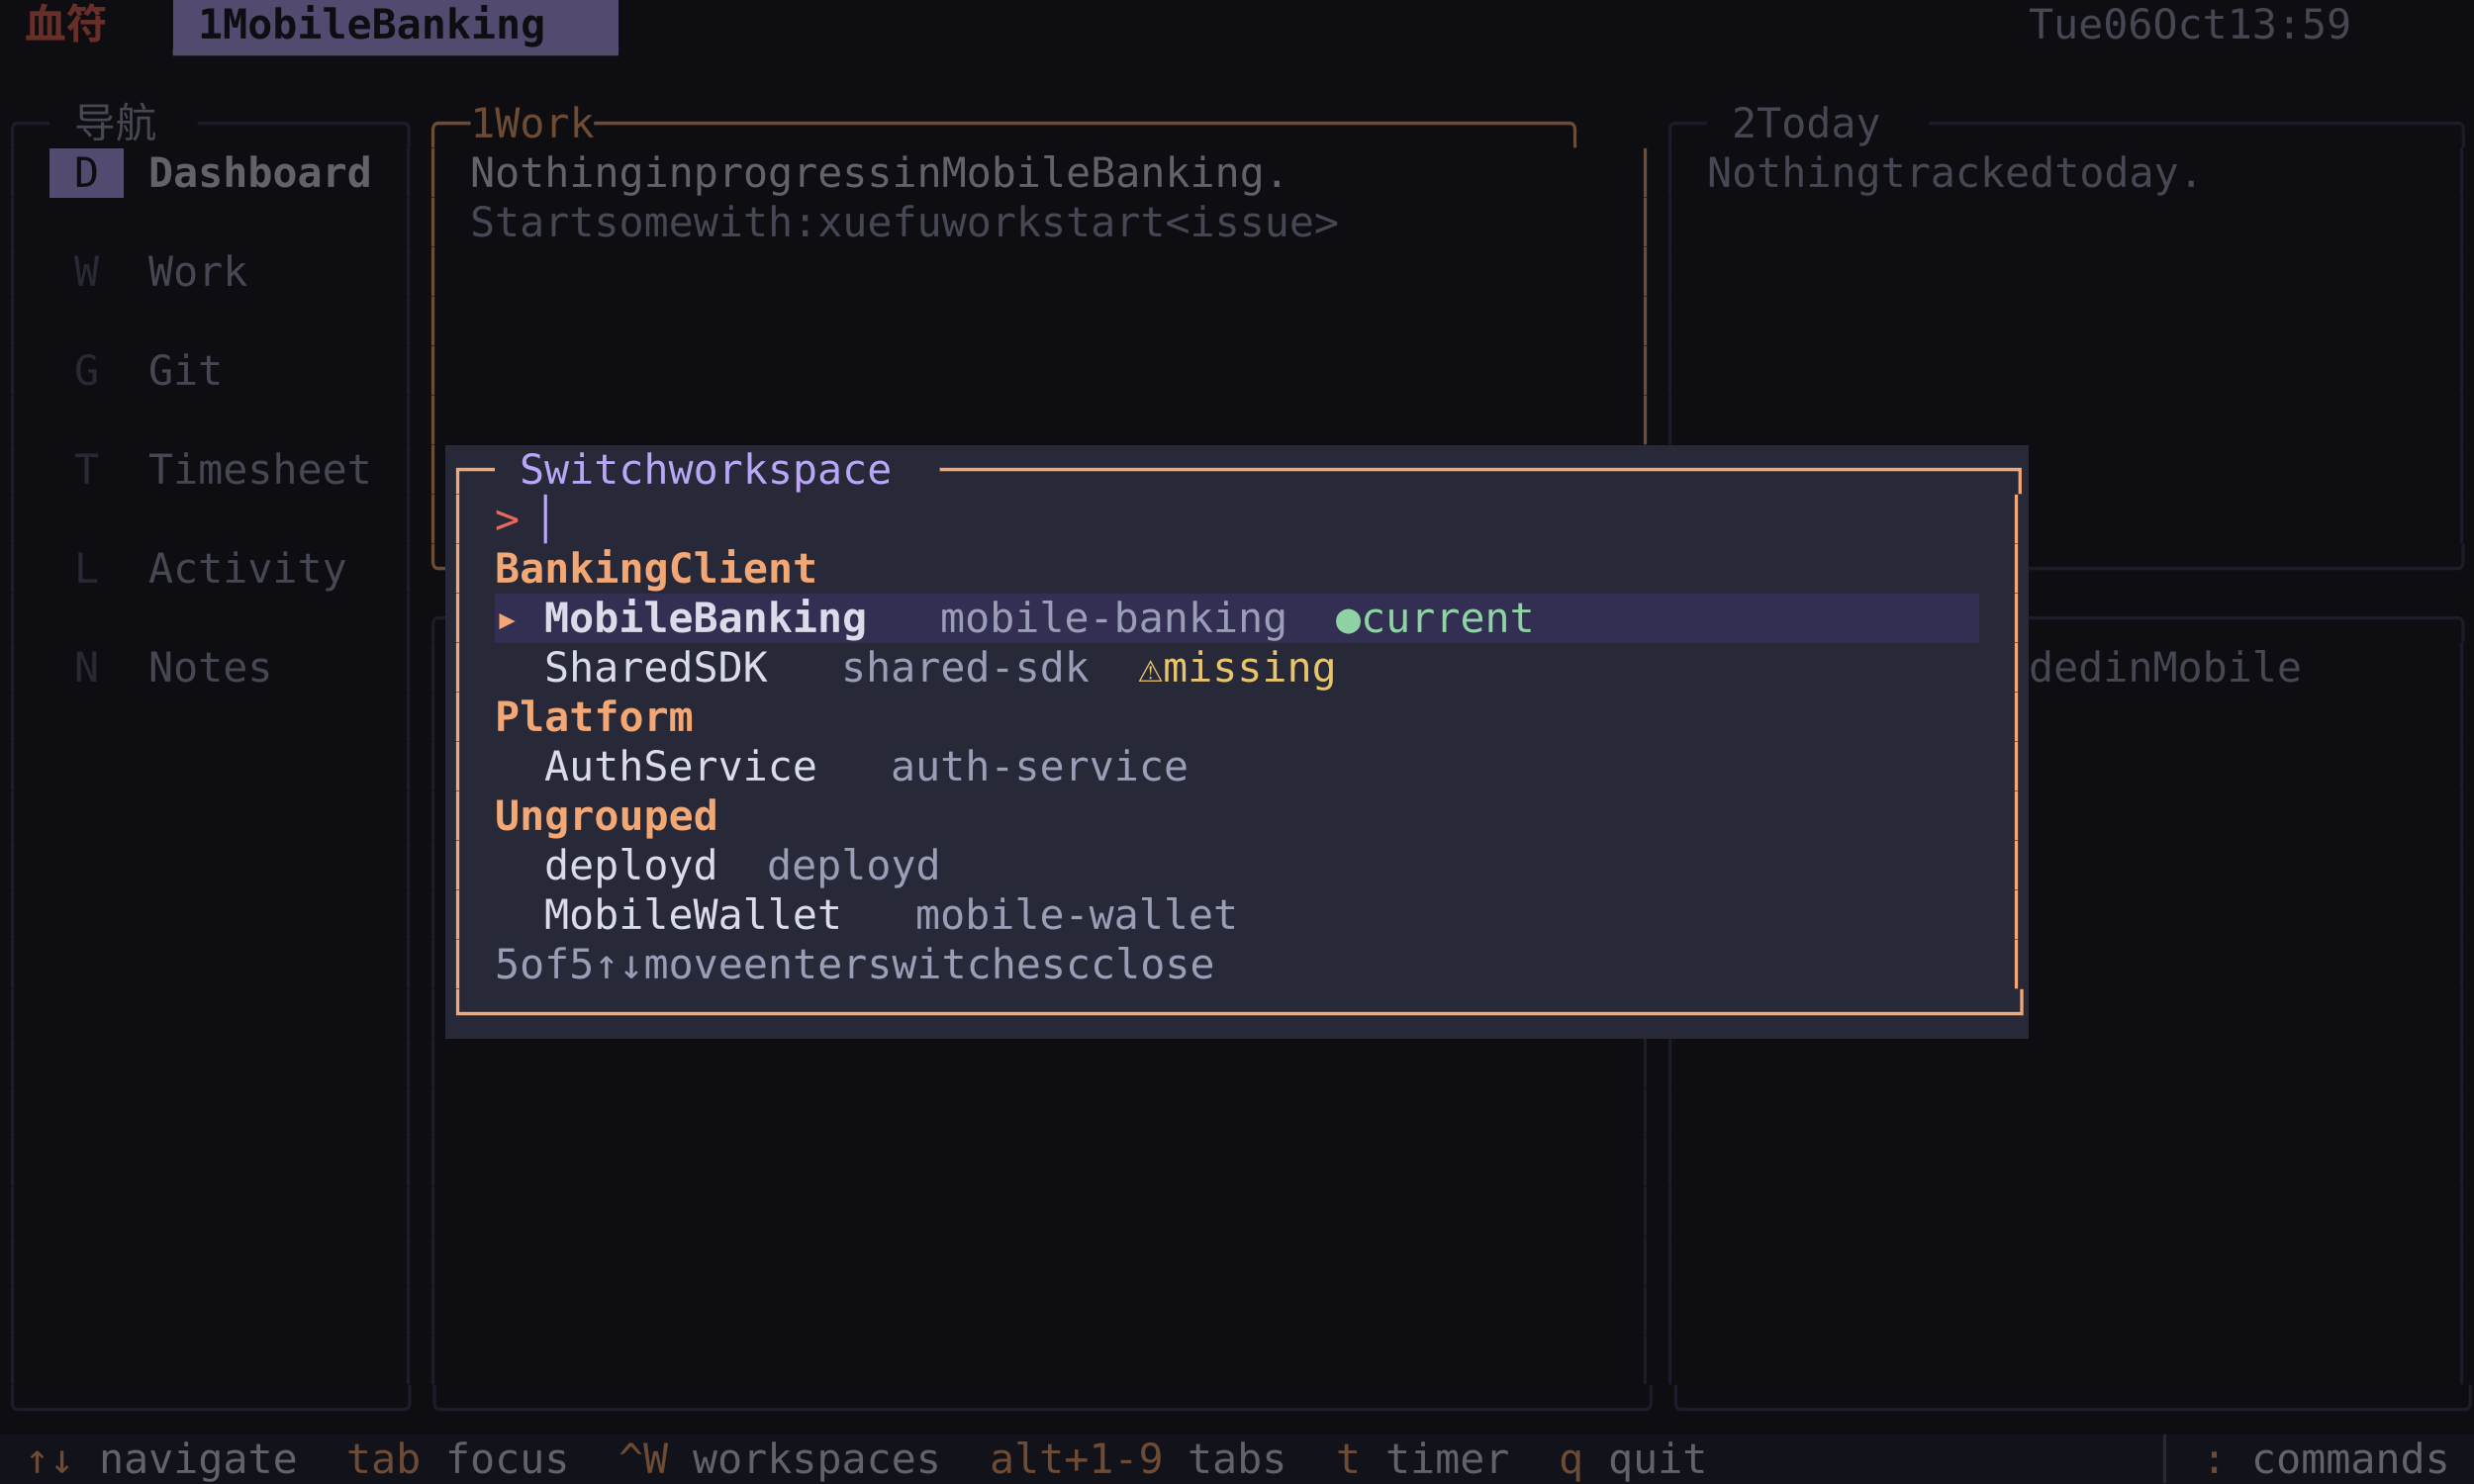
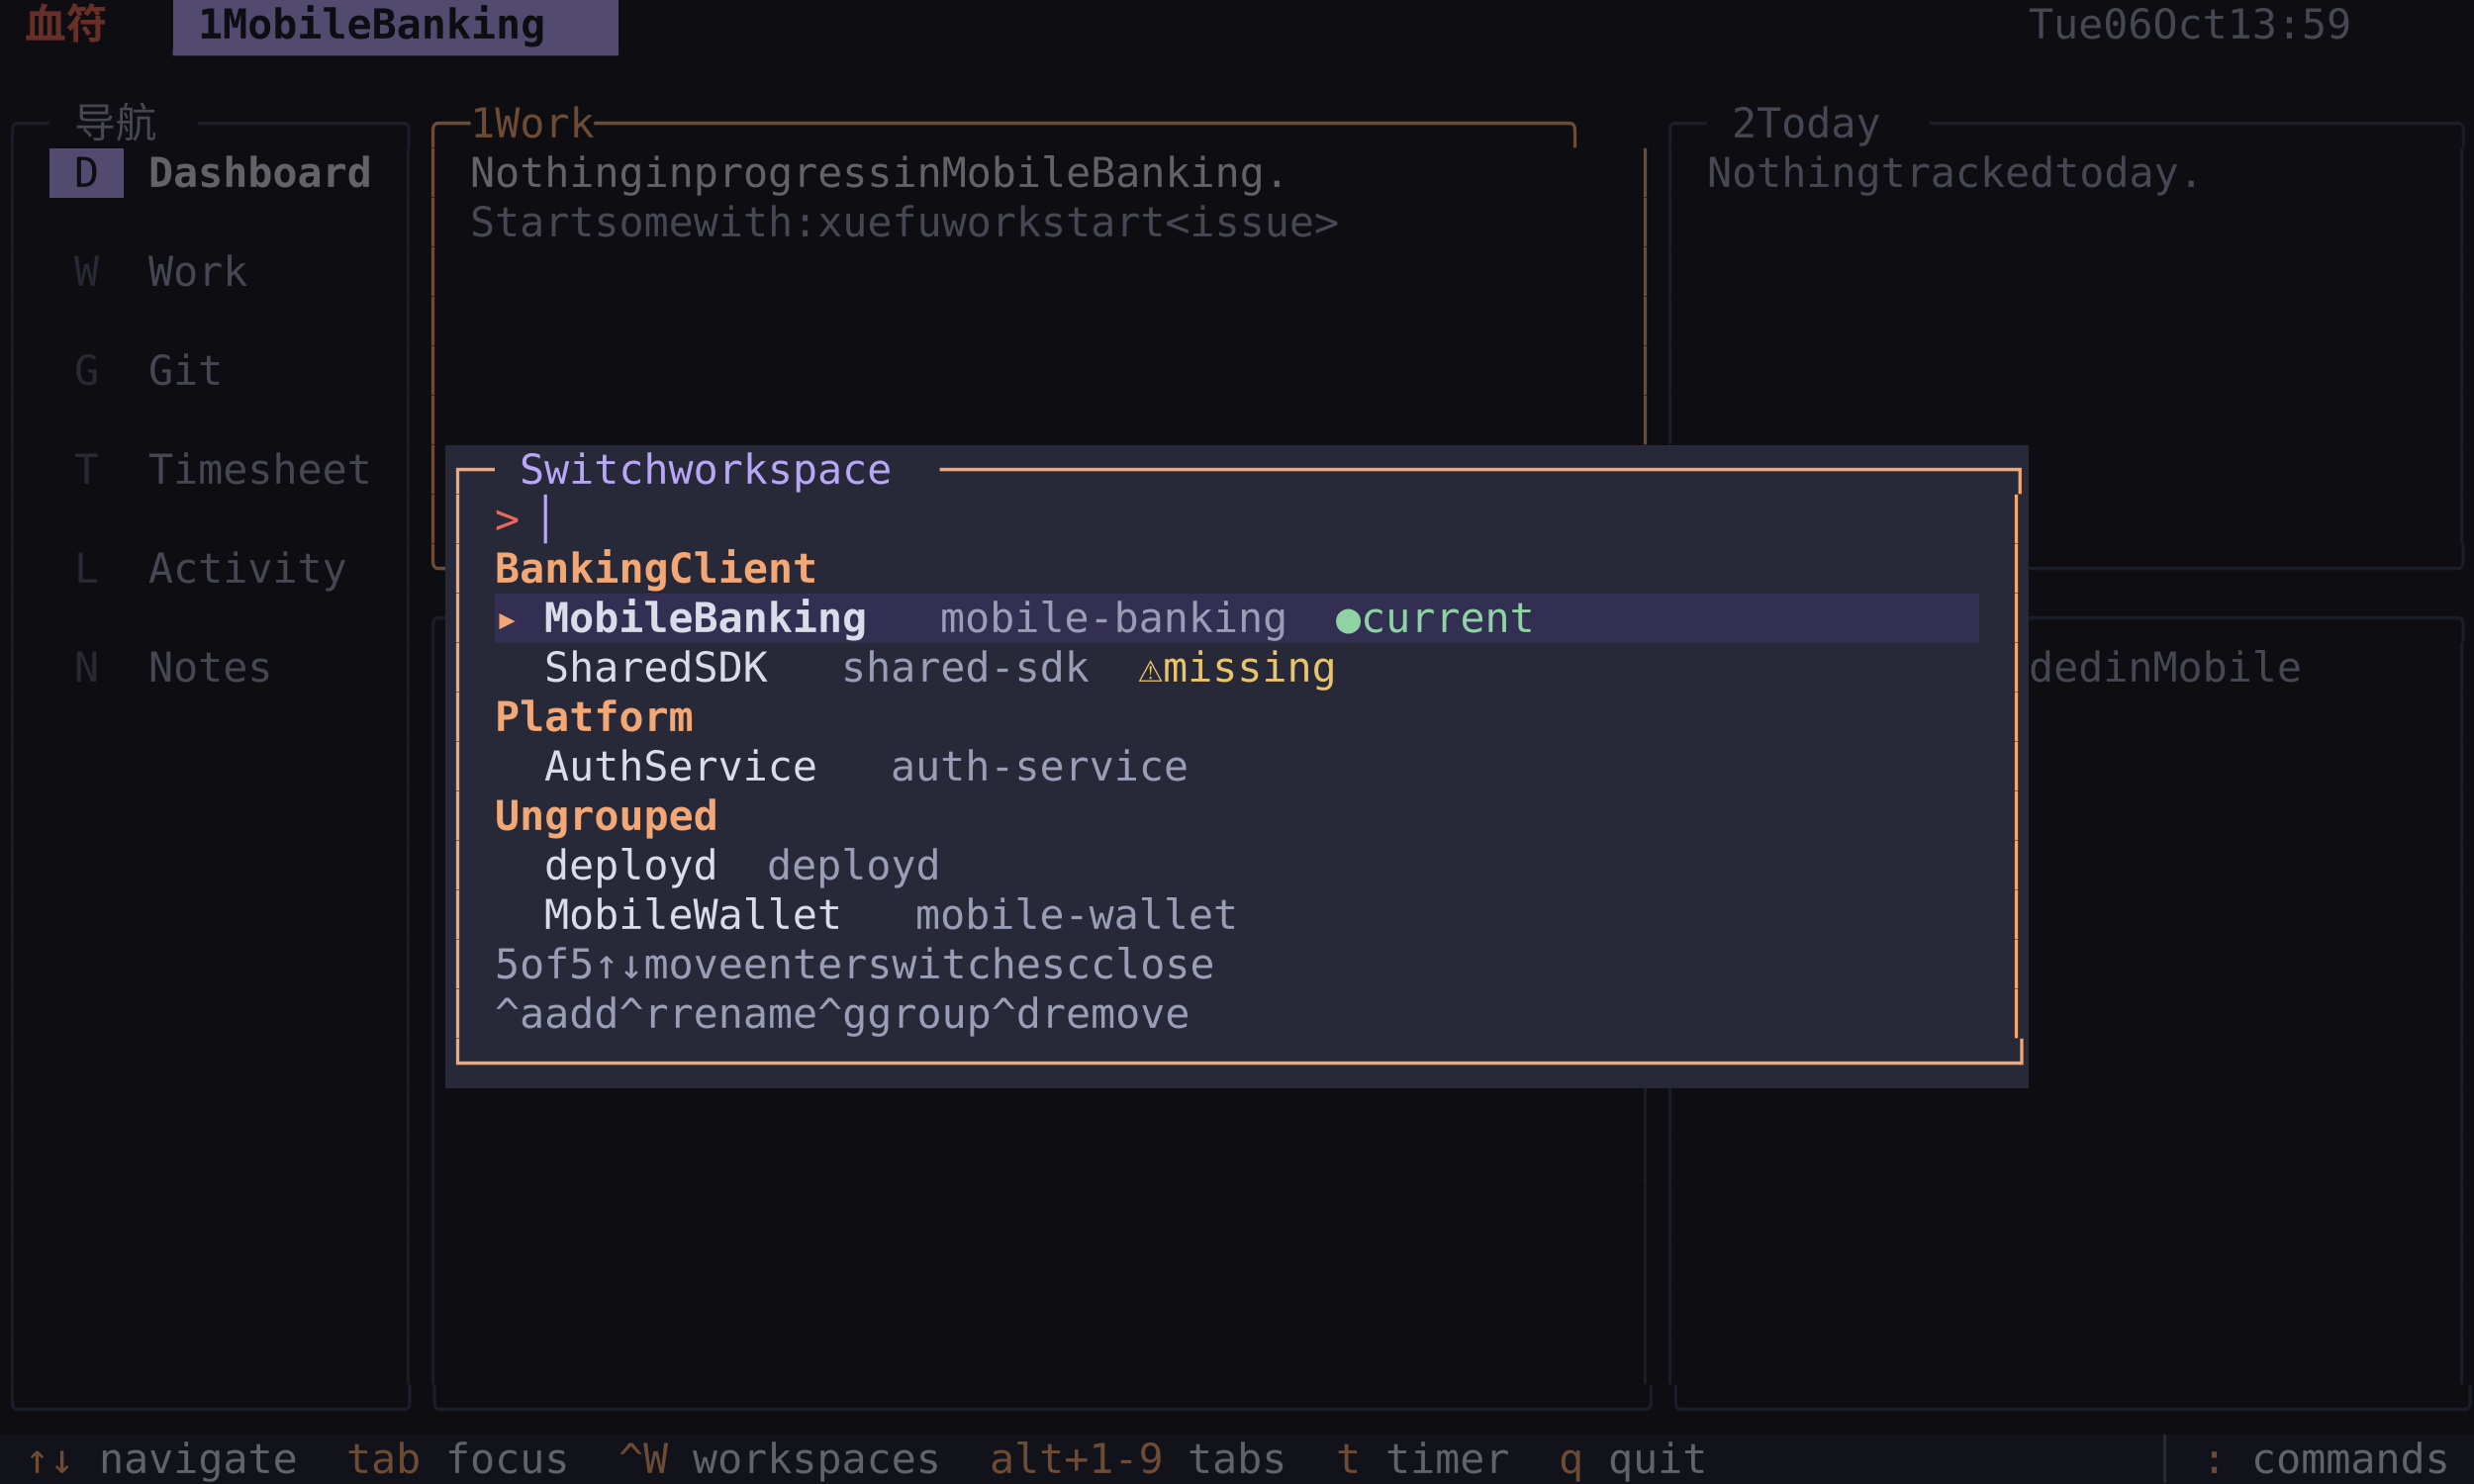
<svg xmlns="http://www.w3.org/2000/svg" width="900" height="540" viewBox="0 0 900 540" font-family="Menlo, 'DejaVu Sans Mono', 'Hiragino Sans GB', 'Noto Sans CJK SC', 'PingFang SC', monospace" font-size="15">
  <rect x="0" y="0" width="9" height="18" fill="#0d0d12" />
  <rect x="9" y="0" width="36" height="18" fill="#0d0d12" />
  <text x="9 27" y="14" fill="#682f29" font-weight="bold">血符</text>
  <rect x="45" y="0" width="18" height="18" fill="#0d0d12" />
  <rect x="63" y="0" width="162" height="18" fill="#534b6f" />
  <text x="72 90 99 108 117 126 135 153 162 171 180 189 198 207" y="14" fill="#0d0d12" font-weight="bold">1MobileBanking</text>
  <rect x="225" y="0" width="513" height="18" fill="#0d0d12" />
  <rect x="738" y="0" width="153" height="18" fill="#0d0d12" />
  <text x="738 747 756 774 783 801 810 819 846 855 864 873 882" y="14" fill="#454752">Tue06Oct13:59</text>
  <rect x="891" y="0" width="9" height="18" fill="#0d0d12" />
  <rect x="0" y="18" width="9" height="18" fill="#0d0d12" />
  <rect x="9" y="18" width="216" height="18" fill="#0d0d12" />
  <text x="63 72 81 90 99 108 117 126 135 144 153 162 171 180 189 198 207 216" y="32" fill="#534b6f">▔▔▔▔▔▔▔▔▔▔▔▔▔▔▔▔▔▔</text>
  <rect x="225" y="18" width="675" height="18" fill="#0d0d12" />
  <rect x="0" y="36" width="18" height="18" fill="#0d0d12" />
  <text x="0 9" y="50" fill="#1b1d29">╭─</text>
  <rect x="18" y="36" width="54" height="18" fill="#0d0d12" />
  <text x="27 45" y="50" fill="#454752">导航</text>
  <rect x="72" y="36" width="81" height="18" fill="#0d0d12" />
  <text x="72 81 90 99 108 117 126 135 144" y="50" fill="#1b1d29">────────╮</text>
  <rect x="153" y="36" width="450" height="18" fill="#0d0d12" />
  <text x="153 162 180 198 207 216 225 243 252 261 270 279 288 297 306 315 324 333 342 351 360 369 378 387 396 405 414 423 432 441 450 459 468 477 486 495 504 513 522 531 540 549 558 567 576 585 594" y="50" fill="#6d4b34">╭─1Work───────────────────────────────────────╮</text>
  <rect x="603" y="36" width="18" height="18" fill="#0d0d12" />
  <text x="603 612" y="50" fill="#1b1d29">╭─</text>
  <rect x="621" y="36" width="81" height="18" fill="#0d0d12" />
  <text x="630 648 657 666 675 684" y="50" fill="#454752">2Today</text>
  <rect x="702" y="36" width="198" height="18" fill="#0d0d12" />
  <text x="702 711 720 729 738 747 756 765 774 783 792 801 810 819 828 837 846 855 864 873 882 891" y="50" fill="#1b1d29">─────────────────────╮</text>
  <rect x="0" y="54" width="9" height="18" fill="#0d0d12" />
  <text x="0" y="68" fill="#1b1d29">│</text>
  <rect x="9" y="54" width="9" height="18" fill="#0d0d12" />
  <rect x="18" y="54" width="27" height="18" fill="#534b6f" />
  <text x="27" y="68" fill="#0d0d12">D</text>
  <rect x="45" y="54" width="90" height="18" fill="#0d0d12" />
  <text x="54 63 72 81 90 99 108 117 126" y="68" fill="#626369" font-weight="bold">Dashboard</text>
  <rect x="135" y="54" width="9" height="18" fill="#0d0d12" />
  <rect x="144" y="54" width="9" height="18" fill="#0d0d12" />
  <text x="144" y="68" fill="#1b1d29">│</text>
  <rect x="153" y="54" width="9" height="18" fill="#0d0d12" />
  <text x="153" y="68" fill="#6d4b34">│</text>
  <rect x="162" y="54" width="9" height="18" fill="#0d0d12" />
  <rect x="171" y="54" width="342" height="18" fill="#0d0d12" />
  <text x="171 180 189 198 207 216 225 243 252 270 279 288 297 306 315 324 333 351 360 378 387 396 405 414 423 441 450 459 468 477 486 495 504" y="68" fill="#626369">NothinginprogressinMobileBanking.</text>
  <rect x="513" y="54" width="81" height="18" fill="#0d0d12" />
  <rect x="594" y="54" width="9" height="18" fill="#0d0d12" />
  <text x="594" y="68" fill="#6d4b34">│</text>
  <rect x="603" y="54" width="9" height="18" fill="#0d0d12" />
  <text x="603" y="68" fill="#1b1d29">│</text>
  <rect x="612" y="54" width="9" height="18" fill="#0d0d12" />
  <rect x="621" y="54" width="198" height="18" fill="#0d0d12" />
  <text x="621 630 639 648 657 666 675 693 702 711 720 729 738 747 765 774 783 792 801 810" y="68" fill="#454752">Nothingtrackedtoday.</text>
  <rect x="819" y="54" width="72" height="18" fill="#0d0d12" />
  <rect x="891" y="54" width="9" height="18" fill="#0d0d12" />
  <text x="891" y="68" fill="#1b1d29">│</text>
  <rect x="0" y="72" width="9" height="18" fill="#0d0d12" />
  <text x="0" y="86" fill="#1b1d29">│</text>
  <rect x="9" y="72" width="135" height="18" fill="#0d0d12" />
  <rect x="144" y="72" width="9" height="18" fill="#0d0d12" />
  <text x="144" y="86" fill="#1b1d29">│</text>
  <rect x="153" y="72" width="9" height="18" fill="#0d0d12" />
  <text x="153" y="86" fill="#6d4b34">│</text>
  <rect x="162" y="72" width="9" height="18" fill="#0d0d12" />
  <rect x="171" y="72" width="369" height="18" fill="#0d0d12" />
  <text x="171 180 189 198 207 225 234 243 252 270 279 288 297 306 324 333 342 351 360 378 387 396 405 423 432 441 450 459 477 486 495 504 513 522 531" y="86" fill="#454752">Startsomewith:xuefuworkstart&lt;issue&gt;</text>
  <rect x="540" y="72" width="54" height="18" fill="#0d0d12" />
  <rect x="594" y="72" width="9" height="18" fill="#0d0d12" />
  <text x="594" y="86" fill="#6d4b34">│</text>
  <rect x="603" y="72" width="9" height="18" fill="#0d0d12" />
  <text x="603" y="86" fill="#1b1d29">│</text>
  <rect x="612" y="72" width="279" height="18" fill="#0d0d12" />
  <rect x="891" y="72" width="9" height="18" fill="#0d0d12" />
  <text x="891" y="86" fill="#1b1d29">│</text>
  <rect x="0" y="90" width="9" height="18" fill="#0d0d12" />
  <text x="0" y="104" fill="#1b1d29">│</text>
  <rect x="9" y="90" width="9" height="18" fill="#0d0d12" />
  <rect x="18" y="90" width="27" height="18" fill="#0d0d12" />
  <text x="27" y="104" fill="#282935">W</text>
  <rect x="45" y="90" width="45" height="18" fill="#0d0d12" />
  <text x="54 63 72 81" y="104" fill="#454752">Work</text>
  <rect x="90" y="90" width="54" height="18" fill="#0d0d12" />
  <rect x="144" y="90" width="9" height="18" fill="#0d0d12" />
  <text x="144" y="104" fill="#1b1d29">│</text>
  <rect x="153" y="90" width="9" height="18" fill="#0d0d12" />
  <text x="153" y="104" fill="#6d4b34">│</text>
  <rect x="162" y="90" width="432" height="18" fill="#0d0d12" />
  <rect x="594" y="90" width="9" height="18" fill="#0d0d12" />
  <text x="594" y="104" fill="#6d4b34">│</text>
  <rect x="603" y="90" width="9" height="18" fill="#0d0d12" />
  <text x="603" y="104" fill="#1b1d29">│</text>
  <rect x="612" y="90" width="279" height="18" fill="#0d0d12" />
  <rect x="891" y="90" width="9" height="18" fill="#0d0d12" />
  <text x="891" y="104" fill="#1b1d29">│</text>
  <rect x="0" y="108" width="9" height="18" fill="#0d0d12" />
  <text x="0" y="122" fill="#1b1d29">│</text>
  <rect x="9" y="108" width="135" height="18" fill="#0d0d12" />
  <rect x="144" y="108" width="9" height="18" fill="#0d0d12" />
  <text x="144" y="122" fill="#1b1d29">│</text>
  <rect x="153" y="108" width="9" height="18" fill="#0d0d12" />
  <text x="153" y="122" fill="#6d4b34">│</text>
  <rect x="162" y="108" width="432" height="18" fill="#0d0d12" />
  <rect x="594" y="108" width="9" height="18" fill="#0d0d12" />
  <text x="594" y="122" fill="#6d4b34">│</text>
  <rect x="603" y="108" width="9" height="18" fill="#0d0d12" />
  <text x="603" y="122" fill="#1b1d29">│</text>
  <rect x="612" y="108" width="279" height="18" fill="#0d0d12" />
  <rect x="891" y="108" width="9" height="18" fill="#0d0d12" />
  <text x="891" y="122" fill="#1b1d29">│</text>
  <rect x="0" y="126" width="9" height="18" fill="#0d0d12" />
  <text x="0" y="140" fill="#1b1d29">│</text>
  <rect x="9" y="126" width="9" height="18" fill="#0d0d12" />
  <rect x="18" y="126" width="27" height="18" fill="#0d0d12" />
  <text x="27" y="140" fill="#282935">G</text>
  <rect x="45" y="126" width="36" height="18" fill="#0d0d12" />
  <text x="54 63 72" y="140" fill="#454752">Git</text>
  <rect x="81" y="126" width="63" height="18" fill="#0d0d12" />
  <rect x="144" y="126" width="9" height="18" fill="#0d0d12" />
  <text x="144" y="140" fill="#1b1d29">│</text>
  <rect x="153" y="126" width="9" height="18" fill="#0d0d12" />
  <text x="153" y="140" fill="#6d4b34">│</text>
  <rect x="162" y="126" width="432" height="18" fill="#0d0d12" />
  <rect x="594" y="126" width="9" height="18" fill="#0d0d12" />
  <text x="594" y="140" fill="#6d4b34">│</text>
  <rect x="603" y="126" width="9" height="18" fill="#0d0d12" />
  <text x="603" y="140" fill="#1b1d29">│</text>
  <rect x="612" y="126" width="279" height="18" fill="#0d0d12" />
  <rect x="891" y="126" width="9" height="18" fill="#0d0d12" />
  <text x="891" y="140" fill="#1b1d29">│</text>
  <rect x="0" y="144" width="9" height="18" fill="#0d0d12" />
  <text x="0" y="158" fill="#1b1d29">│</text>
  <rect x="9" y="144" width="135" height="18" fill="#0d0d12" />
  <rect x="144" y="144" width="9" height="18" fill="#0d0d12" />
  <text x="144" y="158" fill="#1b1d29">│</text>
  <rect x="153" y="144" width="9" height="18" fill="#0d0d12" />
  <text x="153" y="158" fill="#6d4b34">│</text>
  <rect x="162" y="144" width="432" height="18" fill="#0d0d12" />
  <rect x="594" y="144" width="9" height="18" fill="#0d0d12" />
  <text x="594" y="158" fill="#6d4b34">│</text>
  <rect x="603" y="144" width="9" height="18" fill="#0d0d12" />
  <text x="603" y="158" fill="#1b1d29">│</text>
  <rect x="612" y="144" width="279" height="18" fill="#0d0d12" />
  <rect x="891" y="144" width="9" height="18" fill="#0d0d12" />
  <text x="891" y="158" fill="#1b1d29">│</text>
  <rect x="0" y="162" width="9" height="18" fill="#0d0d12" />
  <text x="0" y="176" fill="#1b1d29">│</text>
  <rect x="9" y="162" width="9" height="18" fill="#0d0d12" />
  <rect x="18" y="162" width="27" height="18" fill="#0d0d12" />
  <text x="27" y="176" fill="#282935">T</text>
  <rect x="45" y="162" width="90" height="18" fill="#0d0d12" />
  <text x="54 63 72 81 90 99 108 117 126" y="176" fill="#454752">Timesheet</text>
  <rect x="135" y="162" width="9" height="18" fill="#0d0d12" />
  <rect x="144" y="162" width="9" height="18" fill="#0d0d12" />
  <text x="144" y="176" fill="#1b1d29">│</text>
  <rect x="153" y="162" width="9" height="18" fill="#0d0d12" />
  <text x="153" y="176" fill="#6d4b34">│</text>
  <rect x="162" y="162" width="18" height="18" fill="#272939" />
  <text x="162 171" y="176" fill="#f2a774">┌─</text>
  <rect x="180" y="162" width="162" height="18" fill="#272939" />
  <text x="189 198 207 216 225 234 252 261 270 279 288 297 306 315 324" y="176" fill="#b8a6f6">Switchworkspace</text>
  <rect x="342" y="162" width="396" height="18" fill="#272939" />
  <text x="342 351 360 369 378 387 396 405 414 423 432 441 450 459 468 477 486 495 504 513 522 531 540 549 558 567 576 585 594 603 612 621 630 639 648 657 666 675 684 693 702 711 720 729" y="176" fill="#f2a774">───────────────────────────────────────────┐</text>
  <rect x="738" y="162" width="153" height="18" fill="#0d0d12" />
  <rect x="891" y="162" width="9" height="18" fill="#0d0d12" />
  <text x="891" y="176" fill="#1b1d29">│</text>
  <rect x="0" y="180" width="9" height="18" fill="#0d0d12" />
  <text x="0" y="194" fill="#1b1d29">│</text>
  <rect x="9" y="180" width="135" height="18" fill="#0d0d12" />
  <rect x="144" y="180" width="9" height="18" fill="#0d0d12" />
  <text x="144" y="194" fill="#1b1d29">│</text>
  <rect x="153" y="180" width="9" height="18" fill="#0d0d12" />
  <text x="153" y="194" fill="#6d4b34">│</text>
  <rect x="162" y="180" width="9" height="18" fill="#272939" />
  <text x="162" y="194" fill="#f2a774">│</text>
  <rect x="171" y="180" width="9" height="18" fill="#272939" />
  <rect x="180" y="180" width="18" height="18" fill="#272939" />
  <text x="180" y="194" fill="#e8685c">&gt;</text>
  <rect x="198" y="180" width="9" height="18" fill="#272939" />
  <text x="198" y="194" fill="#b8a6f6">▏</text>
  <rect x="207" y="180" width="522" height="18" fill="#272939" />
  <rect x="729" y="180" width="9" height="18" fill="#272939" />
  <text x="729" y="194" fill="#f2a774">│</text>
  <rect x="738" y="180" width="153" height="18" fill="#0d0d12" />
  <rect x="891" y="180" width="9" height="18" fill="#0d0d12" />
  <text x="891" y="194" fill="#1b1d29">│</text>
  <rect x="0" y="198" width="9" height="18" fill="#0d0d12" />
  <text x="0" y="212" fill="#1b1d29">│</text>
  <rect x="9" y="198" width="9" height="18" fill="#0d0d12" />
  <rect x="18" y="198" width="27" height="18" fill="#0d0d12" />
  <text x="27" y="212" fill="#282935">L</text>
  <rect x="45" y="198" width="81" height="18" fill="#0d0d12" />
  <text x="54 63 72 81 90 99 108 117" y="212" fill="#454752">Activity</text>
  <rect x="126" y="198" width="18" height="18" fill="#0d0d12" />
  <rect x="144" y="198" width="9" height="18" fill="#0d0d12" />
  <text x="144" y="212" fill="#1b1d29">│</text>
  <rect x="153" y="198" width="9" height="18" fill="#0d0d12" />
  <text x="153" y="212" fill="#6d4b34">╰</text>
  <rect x="162" y="198" width="9" height="18" fill="#272939" />
  <text x="162" y="212" fill="#f2a774">│</text>
  <rect x="171" y="198" width="9" height="18" fill="#272939" />
  <rect x="180" y="198" width="126" height="18" fill="#272939" />
  <text x="180 189 198 207 216 225 234 252 261 270 279 288 297" y="212" fill="#f2a774" font-weight="bold">BankingClient</text>
  <rect x="306" y="198" width="423" height="18" fill="#272939" />
  <rect x="729" y="198" width="9" height="18" fill="#272939" />
  <text x="729" y="212" fill="#f2a774">│</text>
  <rect x="738" y="198" width="162" height="18" fill="#0d0d12" />
  <text x="738 747 756 765 774 783 792 801 810 819 828 837 846 855 864 873 882 891" y="212" fill="#1b1d29">─────────────────╯</text>
  <rect x="0" y="216" width="9" height="18" fill="#0d0d12" />
  <text x="0" y="230" fill="#1b1d29">│</text>
  <rect x="9" y="216" width="135" height="18" fill="#0d0d12" />
  <rect x="144" y="216" width="18" height="18" fill="#0d0d12" />
  <text x="144 153" y="230" fill="#1b1d29">│╭</text>
  <rect x="162" y="216" width="9" height="18" fill="#272939" />
  <text x="162" y="230" fill="#f2a774">│</text>
  <rect x="171" y="216" width="9" height="18" fill="#272939" />
  <rect x="180" y="216" width="18" height="18" fill="#332f52" />
  <text x="180" y="230" fill="#f2a774">▸</text>
  <rect x="198" y="216" width="126" height="18" fill="#332f52" />
  <text x="198 207 216 225 234 243 261 270 279 288 297 306 315" y="230" fill="#dadcea" font-weight="bold">MobileBanking</text>
  <rect x="324" y="216" width="18" height="18" fill="#332f52" />
  <rect x="342" y="216" width="126" height="18" fill="#332f52" />
  <text x="342 351 360 369 378 387 396 405 414 423 432 441 450 459" y="230" fill="#9a9db6">mobile-banking</text>
  <rect x="468" y="216" width="99" height="18" fill="#332f52" />
  <text x="486 504 513 522 531 540 549 558" y="230" fill="#8fd3a4">●current</text>
  <rect x="567" y="216" width="153" height="18" fill="#332f52" />
  <rect x="720" y="216" width="9" height="18" fill="#272939" />
  <rect x="729" y="216" width="9" height="18" fill="#272939" />
  <text x="729" y="230" fill="#f2a774">│</text>
  <rect x="738" y="216" width="162" height="18" fill="#0d0d12" />
  <text x="738 747 756 765 774 783 792 801 810 819 828 837 846 855 864 873 882 891" y="230" fill="#1b1d29">─────────────────╮</text>
  <rect x="0" y="234" width="9" height="18" fill="#0d0d12" />
  <text x="0" y="248" fill="#1b1d29">│</text>
  <rect x="9" y="234" width="9" height="18" fill="#0d0d12" />
  <rect x="18" y="234" width="27" height="18" fill="#0d0d12" />
  <text x="27" y="248" fill="#282935">N</text>
  <rect x="45" y="234" width="54" height="18" fill="#0d0d12" />
  <text x="54 63 72 81 90" y="248" fill="#454752">Notes</text>
  <rect x="99" y="234" width="45" height="18" fill="#0d0d12" />
  <rect x="144" y="234" width="18" height="18" fill="#0d0d12" />
  <text x="144 153" y="248" fill="#1b1d29">││</text>
  <rect x="162" y="234" width="9" height="18" fill="#272939" />
  <text x="162" y="248" fill="#f2a774">│</text>
  <rect x="171" y="234" width="9" height="18" fill="#272939" />
  <rect x="180" y="234" width="18" height="18" fill="#272939" />
  <rect x="198" y="234" width="90" height="18" fill="#272939" />
  <text x="198 207 216 225 234 243 261 270 279" y="248" fill="#dadcea">SharedSDK</text>
  <rect x="288" y="234" width="18" height="18" fill="#272939" />
  <rect x="306" y="234" width="90" height="18" fill="#272939" />
  <text x="306 315 324 333 342 351 360 369 378 387" y="248" fill="#9a9db6">shared-sdk</text>
  <rect x="396" y="234" width="99" height="18" fill="#272939" />
  <text x="414 432 441 450 459 468 477 486" y="248" fill="#e8c46a">⚠missing</text>
  <rect x="495" y="234" width="234" height="18" fill="#272939" />
  <rect x="729" y="234" width="9" height="18" fill="#272939" />
  <text x="729" y="248" fill="#f2a774">│</text>
  <rect x="738" y="234" width="126" height="18" fill="#0d0d12" />
  <text x="738 747 756 774 783 801 810 819 828 837 846" y="248" fill="#454752">dedinMobile</text>
  <rect x="864" y="234" width="27" height="18" fill="#0d0d12" />
  <rect x="891" y="234" width="9" height="18" fill="#0d0d12" />
  <text x="891" y="248" fill="#1b1d29">│</text>
  <rect x="0" y="252" width="9" height="18" fill="#0d0d12" />
  <text x="0" y="266" fill="#1b1d29">│</text>
  <rect x="9" y="252" width="135" height="18" fill="#0d0d12" />
  <rect x="144" y="252" width="18" height="18" fill="#0d0d12" />
  <text x="144 153" y="266" fill="#1b1d29">││</text>
  <rect x="162" y="252" width="9" height="18" fill="#272939" />
  <text x="162" y="266" fill="#f2a774">│</text>
  <rect x="171" y="252" width="9" height="18" fill="#272939" />
  <rect x="180" y="252" width="72" height="18" fill="#272939" />
  <text x="180 189 198 207 216 225 234 243" y="266" fill="#f2a774" font-weight="bold">Platform</text>
  <rect x="252" y="252" width="477" height="18" fill="#272939" />
  <rect x="729" y="252" width="9" height="18" fill="#272939" />
  <text x="729" y="266" fill="#f2a774">│</text>
  <rect x="738" y="252" width="153" height="18" fill="#0d0d12" />
  <rect x="891" y="252" width="9" height="18" fill="#0d0d12" />
  <text x="891" y="266" fill="#1b1d29">│</text>
  <rect x="0" y="270" width="9" height="18" fill="#0d0d12" />
  <text x="0" y="284" fill="#1b1d29">│</text>
  <rect x="9" y="270" width="135" height="18" fill="#0d0d12" />
  <rect x="144" y="270" width="18" height="18" fill="#0d0d12" />
  <text x="144 153" y="284" fill="#1b1d29">││</text>
  <rect x="162" y="270" width="9" height="18" fill="#272939" />
  <text x="162" y="284" fill="#f2a774">│</text>
  <rect x="171" y="270" width="9" height="18" fill="#272939" />
  <rect x="180" y="270" width="18" height="18" fill="#272939" />
  <rect x="198" y="270" width="108" height="18" fill="#272939" />
  <text x="198 207 216 225 243 252 261 270 279 288 297" y="284" fill="#dadcea">AuthService</text>
  <rect x="306" y="270" width="18" height="18" fill="#272939" />
  <rect x="324" y="270" width="108" height="18" fill="#272939" />
  <text x="324 333 342 351 360 369 378 387 396 405 414 423" y="284" fill="#9a9db6">auth-service</text>
  <rect x="432" y="270" width="297" height="18" fill="#272939" />
  <rect x="729" y="270" width="9" height="18" fill="#272939" />
  <text x="729" y="284" fill="#f2a774">│</text>
  <rect x="738" y="270" width="153" height="18" fill="#0d0d12" />
  <rect x="891" y="270" width="9" height="18" fill="#0d0d12" />
  <text x="891" y="284" fill="#1b1d29">│</text>
  <rect x="0" y="288" width="9" height="18" fill="#0d0d12" />
  <text x="0" y="302" fill="#1b1d29">│</text>
  <rect x="9" y="288" width="135" height="18" fill="#0d0d12" />
  <rect x="144" y="288" width="18" height="18" fill="#0d0d12" />
  <text x="144 153" y="302" fill="#1b1d29">││</text>
  <rect x="162" y="288" width="9" height="18" fill="#272939" />
  <text x="162" y="302" fill="#f2a774">│</text>
  <rect x="171" y="288" width="9" height="18" fill="#272939" />
  <rect x="180" y="288" width="81" height="18" fill="#272939" />
  <text x="180 189 198 207 216 225 234 243 252" y="302" fill="#f2a774" font-weight="bold">Ungrouped</text>
  <rect x="261" y="288" width="468" height="18" fill="#272939" />
  <rect x="729" y="288" width="9" height="18" fill="#272939" />
  <text x="729" y="302" fill="#f2a774">│</text>
  <rect x="738" y="288" width="153" height="18" fill="#0d0d12" />
  <rect x="891" y="288" width="9" height="18" fill="#0d0d12" />
  <text x="891" y="302" fill="#1b1d29">│</text>
  <rect x="0" y="306" width="9" height="18" fill="#0d0d12" />
  <text x="0" y="320" fill="#1b1d29">│</text>
  <rect x="9" y="306" width="135" height="18" fill="#0d0d12" />
  <rect x="144" y="306" width="18" height="18" fill="#0d0d12" />
  <text x="144 153" y="320" fill="#1b1d29">││</text>
  <rect x="162" y="306" width="9" height="18" fill="#272939" />
  <text x="162" y="320" fill="#f2a774">│</text>
  <rect x="171" y="306" width="9" height="18" fill="#272939" />
  <rect x="180" y="306" width="18" height="18" fill="#272939" />
  <rect x="198" y="306" width="63" height="18" fill="#272939" />
  <text x="198 207 216 225 234 243 252" y="320" fill="#dadcea">deployd</text>
  <rect x="261" y="306" width="18" height="18" fill="#272939" />
  <rect x="279" y="306" width="63" height="18" fill="#272939" />
  <text x="279 288 297 306 315 324 333" y="320" fill="#9a9db6">deployd</text>
  <rect x="342" y="306" width="387" height="18" fill="#272939" />
  <rect x="729" y="306" width="9" height="18" fill="#272939" />
  <text x="729" y="320" fill="#f2a774">│</text>
  <rect x="738" y="306" width="153" height="18" fill="#0d0d12" />
  <rect x="891" y="306" width="9" height="18" fill="#0d0d12" />
  <text x="891" y="320" fill="#1b1d29">│</text>
  <rect x="0" y="324" width="9" height="18" fill="#0d0d12" />
  <text x="0" y="338" fill="#1b1d29">│</text>
  <rect x="9" y="324" width="135" height="18" fill="#0d0d12" />
  <rect x="144" y="324" width="18" height="18" fill="#0d0d12" />
  <text x="144 153" y="338" fill="#1b1d29">││</text>
  <rect x="162" y="324" width="9" height="18" fill="#272939" />
  <text x="162" y="338" fill="#f2a774">│</text>
  <rect x="171" y="324" width="9" height="18" fill="#272939" />
  <rect x="180" y="324" width="18" height="18" fill="#272939" />
  <rect x="198" y="324" width="117" height="18" fill="#272939" />
  <text x="198 207 216 225 234 243 261 270 279 288 297 306" y="338" fill="#dadcea">MobileWallet</text>
  <rect x="315" y="324" width="18" height="18" fill="#272939" />
  <rect x="333" y="324" width="117" height="18" fill="#272939" />
  <text x="333 342 351 360 369 378 387 396 405 414 423 432 441" y="338" fill="#9a9db6">mobile-wallet</text>
  <rect x="450" y="324" width="279" height="18" fill="#272939" />
  <rect x="729" y="324" width="9" height="18" fill="#272939" />
  <text x="729" y="338" fill="#f2a774">│</text>
  <rect x="738" y="324" width="153" height="18" fill="#0d0d12" />
  <rect x="891" y="324" width="9" height="18" fill="#0d0d12" />
  <text x="891" y="338" fill="#1b1d29">│</text>
  <rect x="0" y="342" width="9" height="18" fill="#0d0d12" />
  <text x="0" y="356" fill="#1b1d29">│</text>
  <rect x="9" y="342" width="135" height="18" fill="#0d0d12" />
  <rect x="144" y="342" width="18" height="18" fill="#0d0d12" />
  <text x="144 153" y="356" fill="#1b1d29">││</text>
  <rect x="162" y="342" width="9" height="18" fill="#272939" />
  <text x="162" y="356" fill="#f2a774">│</text>
  <rect x="171" y="342" width="9" height="18" fill="#272939" />
  <rect x="180" y="342" width="369" height="18" fill="#272939" />
  <text x="180 198 207 225 261 270 288 297 306 315 342 351 360 369 378 396 405 414 423 432 441 468 477 486 504 513 522 531 540" y="356" fill="#9a9db6">5of5↑↓moveenterswitchescclose</text>
  <rect x="549" y="342" width="180" height="18" fill="#272939" />
  <rect x="729" y="342" width="9" height="18" fill="#272939" />
  <text x="729" y="356" fill="#f2a774">│</text>
  <rect x="738" y="342" width="153" height="18" fill="#0d0d12" />
  <rect x="891" y="342" width="9" height="18" fill="#0d0d12" />
  <text x="891" y="356" fill="#1b1d29">│</text>
  <rect x="0" y="360" width="9" height="18" fill="#0d0d12" />
  <text x="0" y="374" fill="#1b1d29">│</text>
  <rect x="9" y="360" width="135" height="18" fill="#0d0d12" />
  <rect x="144" y="360" width="18" height="18" fill="#0d0d12" />
  <text x="144 153" y="374" fill="#1b1d29">││</text>
-   <rect x="162" y="360" width="576" height="18" fill="#272939" />
-   <text x="162 171 180 189 198 207 216 225 234 243 252 261 270 279 288 297 306 315 324 333 342 351 360 369 378 387 396 405 414 423 432 441 450 459 468 477 486 495 504 513 522 531 540 549 558 567 576 585 594 603 612 621 630 639 648 657 666 675 684 693 702 711 720 729" y="374" fill="#f2a774">└──────────────────────────────────────────────────────────────┘</text>
+   <rect x="162" y="360" width="9" height="18" fill="#272939" />
+   <text x="162" y="374" fill="#f2a774">│</text>
+   <rect x="171" y="360" width="9" height="18" fill="#272939" />
+   <rect x="180" y="360" width="342" height="18" fill="#272939" />
+   <text x="180 189 207 216 225 252 261 279 288 297 306 315 324 351 360 378 387 396 405 414 441 450 468 477 486 495 504 513" y="374" fill="#9a9db6">^aadd^rrename^ggroup^dremove</text>
+   <rect x="522" y="360" width="207" height="18" fill="#272939" />
+   <rect x="729" y="360" width="9" height="18" fill="#272939" />
+   <text x="729" y="374" fill="#f2a774">│</text>
  <rect x="738" y="360" width="153" height="18" fill="#0d0d12" />
  <rect x="891" y="360" width="9" height="18" fill="#0d0d12" />
  <text x="891" y="374" fill="#1b1d29">│</text>
  <rect x="0" y="378" width="9" height="18" fill="#0d0d12" />
  <text x="0" y="392" fill="#1b1d29">│</text>
  <rect x="9" y="378" width="135" height="18" fill="#0d0d12" />
  <rect x="144" y="378" width="18" height="18" fill="#0d0d12" />
  <text x="144 153" y="392" fill="#1b1d29">││</text>
-   <rect x="162" y="378" width="432" height="18" fill="#0d0d12" />
-   <rect x="594" y="378" width="18" height="18" fill="#0d0d12" />
-   <text x="594 603" y="392" fill="#1b1d29">││</text>
-   <rect x="612" y="378" width="279" height="18" fill="#0d0d12" />
+   <rect x="162" y="378" width="576" height="18" fill="#272939" />
+   <text x="162 171 180 189 198 207 216 225 234 243 252 261 270 279 288 297 306 315 324 333 342 351 360 369 378 387 396 405 414 423 432 441 450 459 468 477 486 495 504 513 522 531 540 549 558 567 576 585 594 603 612 621 630 639 648 657 666 675 684 693 702 711 720 729" y="392" fill="#f2a774">└──────────────────────────────────────────────────────────────┘</text>
+   <rect x="738" y="378" width="153" height="18" fill="#0d0d12" />
  <rect x="891" y="378" width="9" height="18" fill="#0d0d12" />
  <text x="891" y="392" fill="#1b1d29">│</text>
  <rect x="0" y="396" width="9" height="18" fill="#0d0d12" />
  <text x="0" y="410" fill="#1b1d29">│</text>
  <rect x="9" y="396" width="135" height="18" fill="#0d0d12" />
  <rect x="144" y="396" width="18" height="18" fill="#0d0d12" />
  <text x="144 153" y="410" fill="#1b1d29">││</text>
  <rect x="162" y="396" width="432" height="18" fill="#0d0d12" />
  <rect x="594" y="396" width="18" height="18" fill="#0d0d12" />
  <text x="594 603" y="410" fill="#1b1d29">││</text>
  <rect x="612" y="396" width="279" height="18" fill="#0d0d12" />
  <rect x="891" y="396" width="9" height="18" fill="#0d0d12" />
  <text x="891" y="410" fill="#1b1d29">│</text>
  <rect x="0" y="414" width="9" height="18" fill="#0d0d12" />
  <text x="0" y="428" fill="#1b1d29">│</text>
  <rect x="9" y="414" width="135" height="18" fill="#0d0d12" />
  <rect x="144" y="414" width="18" height="18" fill="#0d0d12" />
  <text x="144 153" y="428" fill="#1b1d29">││</text>
  <rect x="162" y="414" width="432" height="18" fill="#0d0d12" />
  <rect x="594" y="414" width="18" height="18" fill="#0d0d12" />
  <text x="594 603" y="428" fill="#1b1d29">││</text>
  <rect x="612" y="414" width="279" height="18" fill="#0d0d12" />
  <rect x="891" y="414" width="9" height="18" fill="#0d0d12" />
  <text x="891" y="428" fill="#1b1d29">│</text>
  <rect x="0" y="432" width="9" height="18" fill="#0d0d12" />
  <text x="0" y="446" fill="#1b1d29">│</text>
  <rect x="9" y="432" width="135" height="18" fill="#0d0d12" />
  <rect x="144" y="432" width="18" height="18" fill="#0d0d12" />
  <text x="144 153" y="446" fill="#1b1d29">││</text>
  <rect x="162" y="432" width="432" height="18" fill="#0d0d12" />
  <rect x="594" y="432" width="18" height="18" fill="#0d0d12" />
  <text x="594 603" y="446" fill="#1b1d29">││</text>
  <rect x="612" y="432" width="279" height="18" fill="#0d0d12" />
  <rect x="891" y="432" width="9" height="18" fill="#0d0d12" />
  <text x="891" y="446" fill="#1b1d29">│</text>
  <rect x="0" y="450" width="9" height="18" fill="#0d0d12" />
  <text x="0" y="464" fill="#1b1d29">│</text>
  <rect x="9" y="450" width="135" height="18" fill="#0d0d12" />
  <rect x="144" y="450" width="18" height="18" fill="#0d0d12" />
  <text x="144 153" y="464" fill="#1b1d29">││</text>
  <rect x="162" y="450" width="432" height="18" fill="#0d0d12" />
  <rect x="594" y="450" width="18" height="18" fill="#0d0d12" />
  <text x="594 603" y="464" fill="#1b1d29">││</text>
  <rect x="612" y="450" width="279" height="18" fill="#0d0d12" />
  <rect x="891" y="450" width="9" height="18" fill="#0d0d12" />
  <text x="891" y="464" fill="#1b1d29">│</text>
  <rect x="0" y="468" width="9" height="18" fill="#0d0d12" />
  <text x="0" y="482" fill="#1b1d29">│</text>
  <rect x="9" y="468" width="135" height="18" fill="#0d0d12" />
  <rect x="144" y="468" width="18" height="18" fill="#0d0d12" />
  <text x="144 153" y="482" fill="#1b1d29">││</text>
  <rect x="162" y="468" width="432" height="18" fill="#0d0d12" />
  <rect x="594" y="468" width="18" height="18" fill="#0d0d12" />
  <text x="594 603" y="482" fill="#1b1d29">││</text>
  <rect x="612" y="468" width="279" height="18" fill="#0d0d12" />
  <rect x="891" y="468" width="9" height="18" fill="#0d0d12" />
  <text x="891" y="482" fill="#1b1d29">│</text>
  <rect x="0" y="486" width="9" height="18" fill="#0d0d12" />
  <text x="0" y="500" fill="#1b1d29">│</text>
  <rect x="9" y="486" width="135" height="18" fill="#0d0d12" />
  <rect x="144" y="486" width="18" height="18" fill="#0d0d12" />
  <text x="144 153" y="500" fill="#1b1d29">││</text>
  <rect x="162" y="486" width="432" height="18" fill="#0d0d12" />
  <rect x="594" y="486" width="18" height="18" fill="#0d0d12" />
  <text x="594 603" y="500" fill="#1b1d29">││</text>
  <rect x="612" y="486" width="279" height="18" fill="#0d0d12" />
  <rect x="891" y="486" width="9" height="18" fill="#0d0d12" />
  <text x="891" y="500" fill="#1b1d29">│</text>
  <rect x="0" y="504" width="900" height="18" fill="#0d0d12" />
  <text x="0 9 18 27 36 45 54 63 72 81 90 99 108 117 126 135 144 153 162 171 180 189 198 207 216 225 234 243 252 261 270 279 288 297 306 315 324 333 342 351 360 369 378 387 396 405 414 423 432 441 450 459 468 477 486 495 504 513 522 531 540 549 558 567 576 585 594 603 612 621 630 639 648 657 666 675 684 693 702 711 720 729 738 747 756 765 774 783 792 801 810 819 828 837 846 855 864 873 882 891" y="518" fill="#1b1d29">╰───────────────╯╰────────────────────────────────────────────────╯╰───────────────────────────────╯</text>
  <rect x="0" y="522" width="27" height="18" fill="#12121a" />
  <text x="9 18" y="536" fill="#6d4b34">↑↓</text>
  <rect x="27" y="522" width="90" height="18" fill="#12121a" />
  <text x="36 45 54 63 72 81 90 99" y="536" fill="#626369">navigate</text>
  <rect x="117" y="522" width="36" height="18" fill="#12121a" />
  <text x="126 135 144" y="536" fill="#6d4b34">tab</text>
  <rect x="153" y="522" width="63" height="18" fill="#12121a" />
  <text x="162 171 180 189 198" y="536" fill="#626369">focus</text>
  <rect x="216" y="522" width="27" height="18" fill="#12121a" />
  <text x="225 234" y="536" fill="#6d4b34">^W</text>
  <rect x="243" y="522" width="108" height="18" fill="#12121a" />
  <text x="252 261 270 279 288 297 306 315 324 333" y="536" fill="#626369">workspaces</text>
  <rect x="351" y="522" width="72" height="18" fill="#12121a" />
  <text x="360 369 378 387 396 405 414" y="536" fill="#6d4b34">alt+1-9</text>
  <rect x="423" y="522" width="54" height="18" fill="#12121a" />
  <text x="432 441 450 459" y="536" fill="#626369">tabs</text>
  <rect x="477" y="522" width="18" height="18" fill="#12121a" />
  <text x="486" y="536" fill="#6d4b34">t</text>
  <rect x="495" y="522" width="63" height="18" fill="#12121a" />
  <text x="504 513 522 531 540" y="536" fill="#626369">timer</text>
  <rect x="558" y="522" width="18" height="18" fill="#12121a" />
  <text x="567" y="536" fill="#6d4b34">q</text>
  <rect x="576" y="522" width="54" height="18" fill="#12121a" />
  <text x="585 594 603 612" y="536" fill="#626369">quit</text>
  <rect x="630" y="522" width="153" height="18" fill="#12121a" />
  <rect x="783" y="522" width="18" height="18" fill="#12121a" />
  <text x="783" y="536" fill="#282935">│</text>
  <rect x="801" y="522" width="9" height="18" fill="#12121a" />
  <text x="801" y="536" fill="#6d4b34">:</text>
  <rect x="810" y="522" width="90" height="18" fill="#12121a" />
  <text x="819 828 837 846 855 864 873 882" y="536" fill="#626369">commands</text>
</svg>
